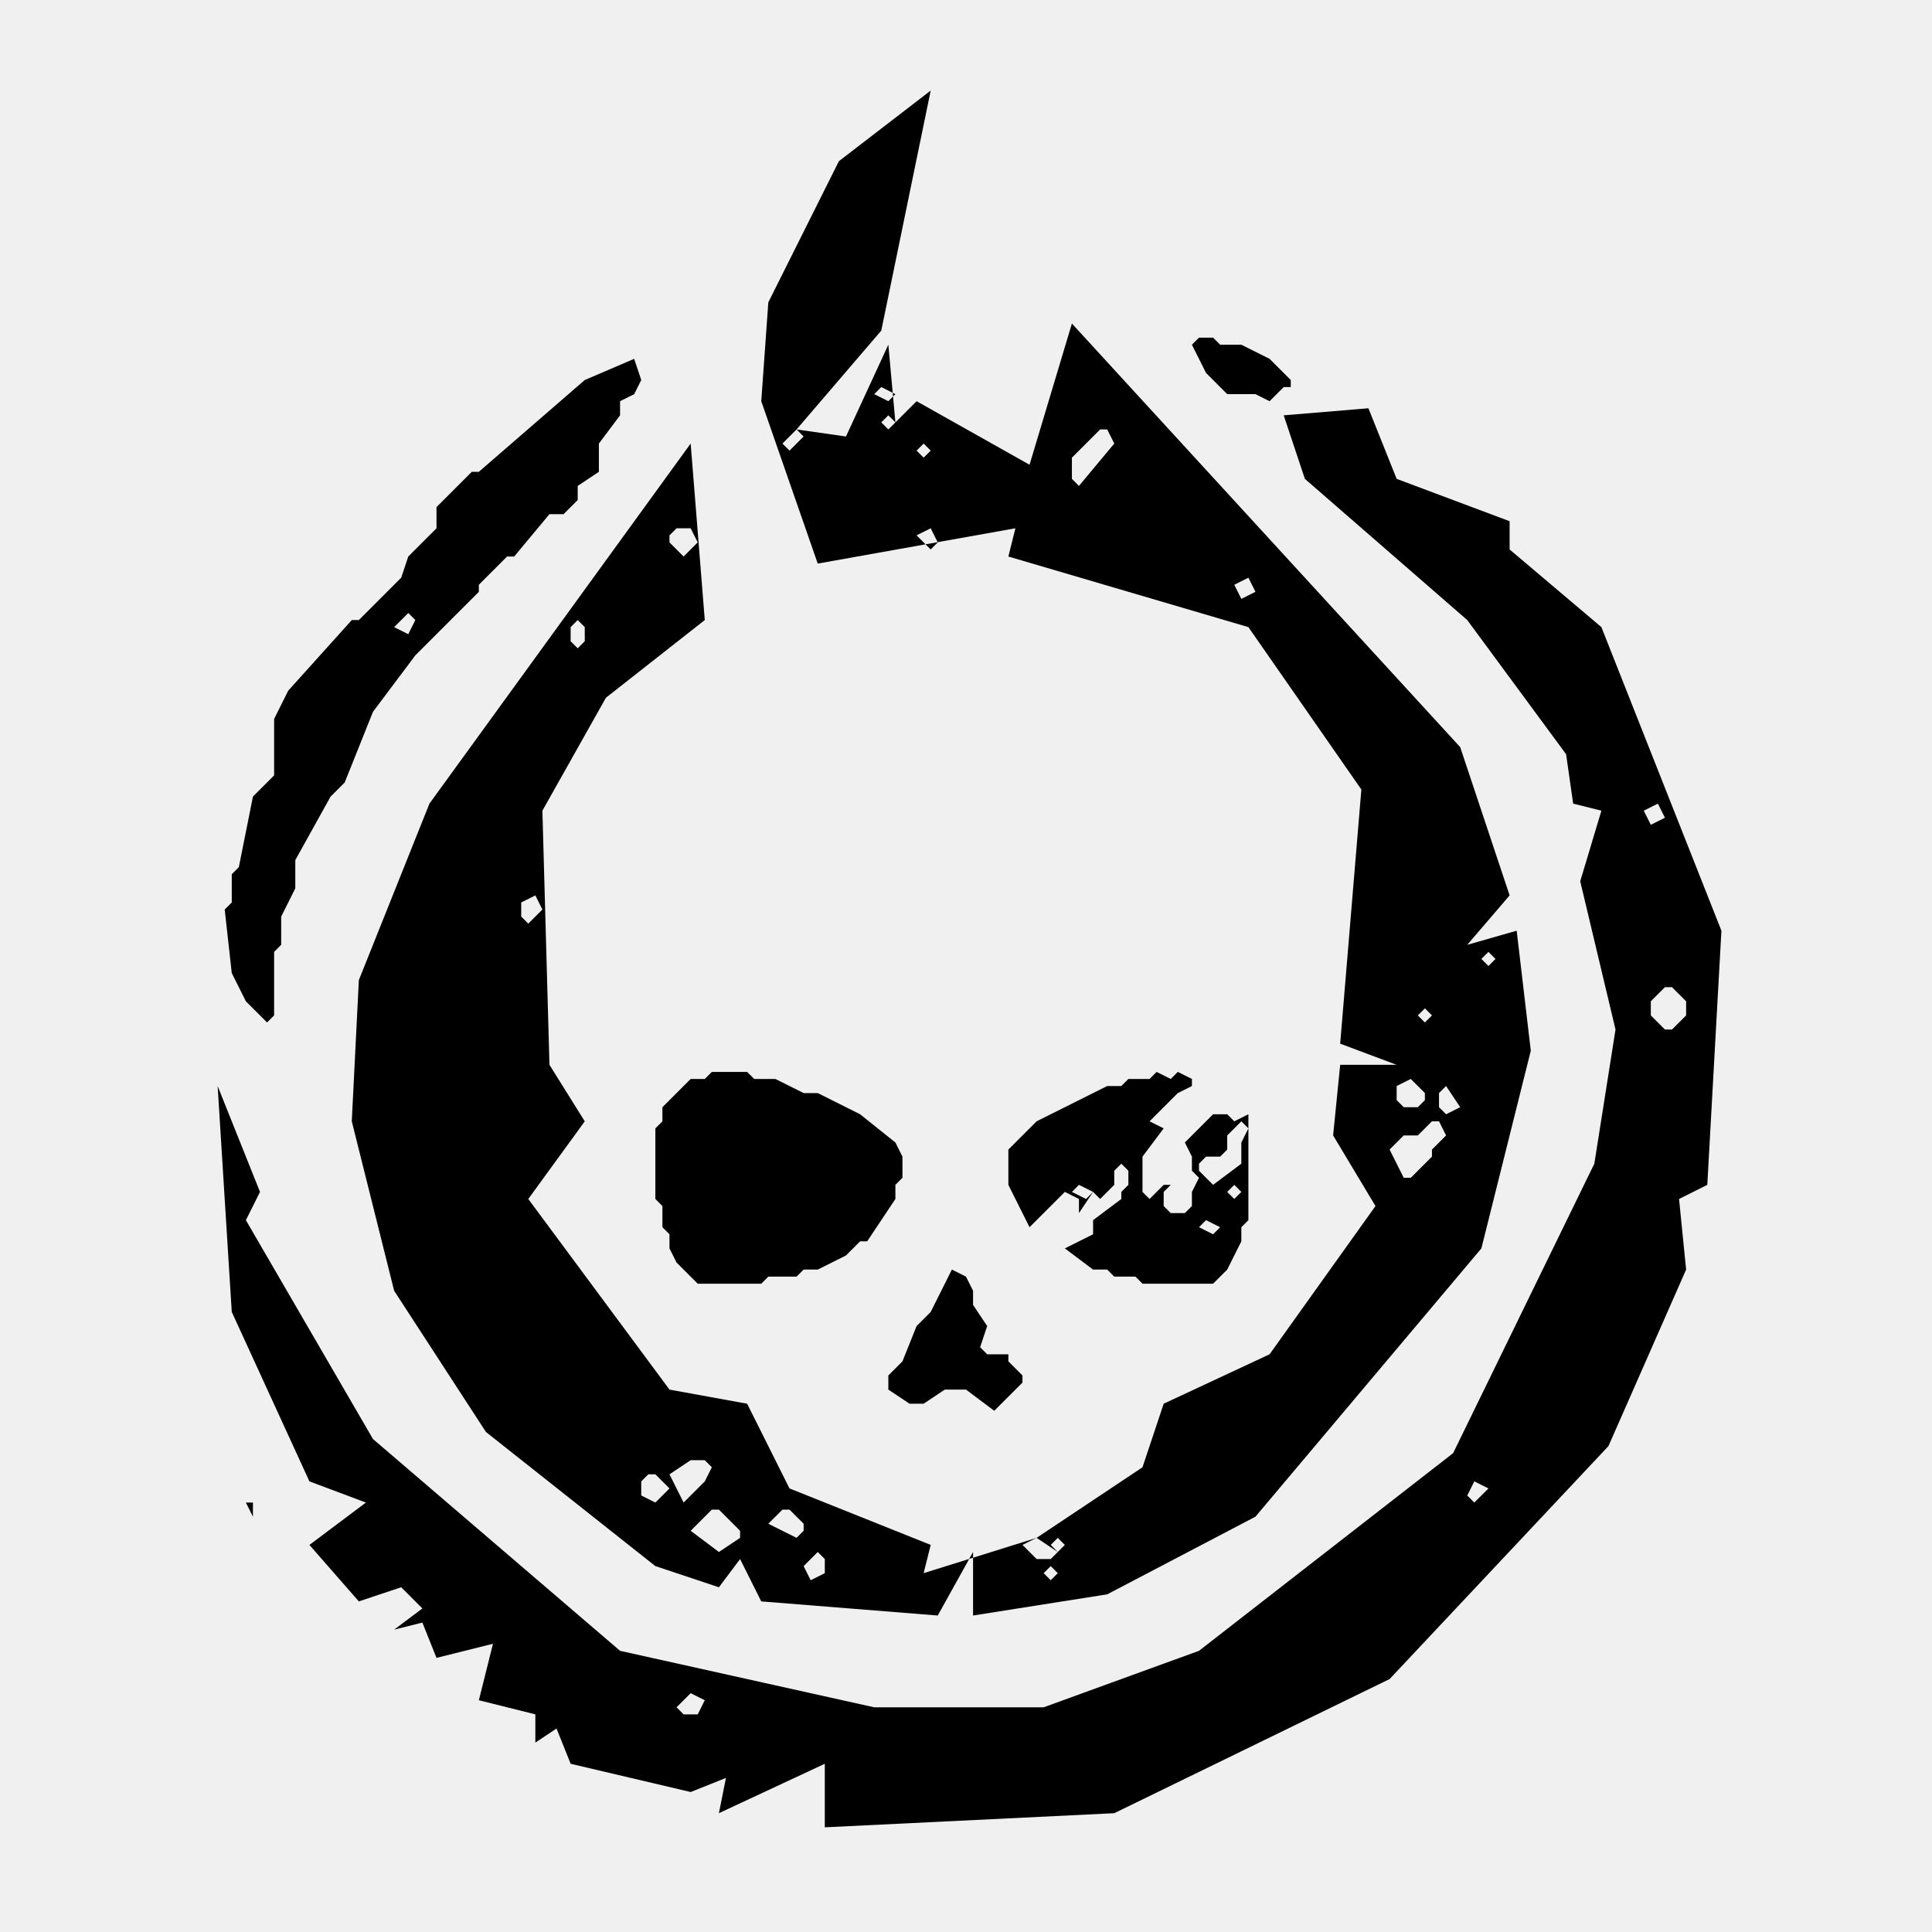
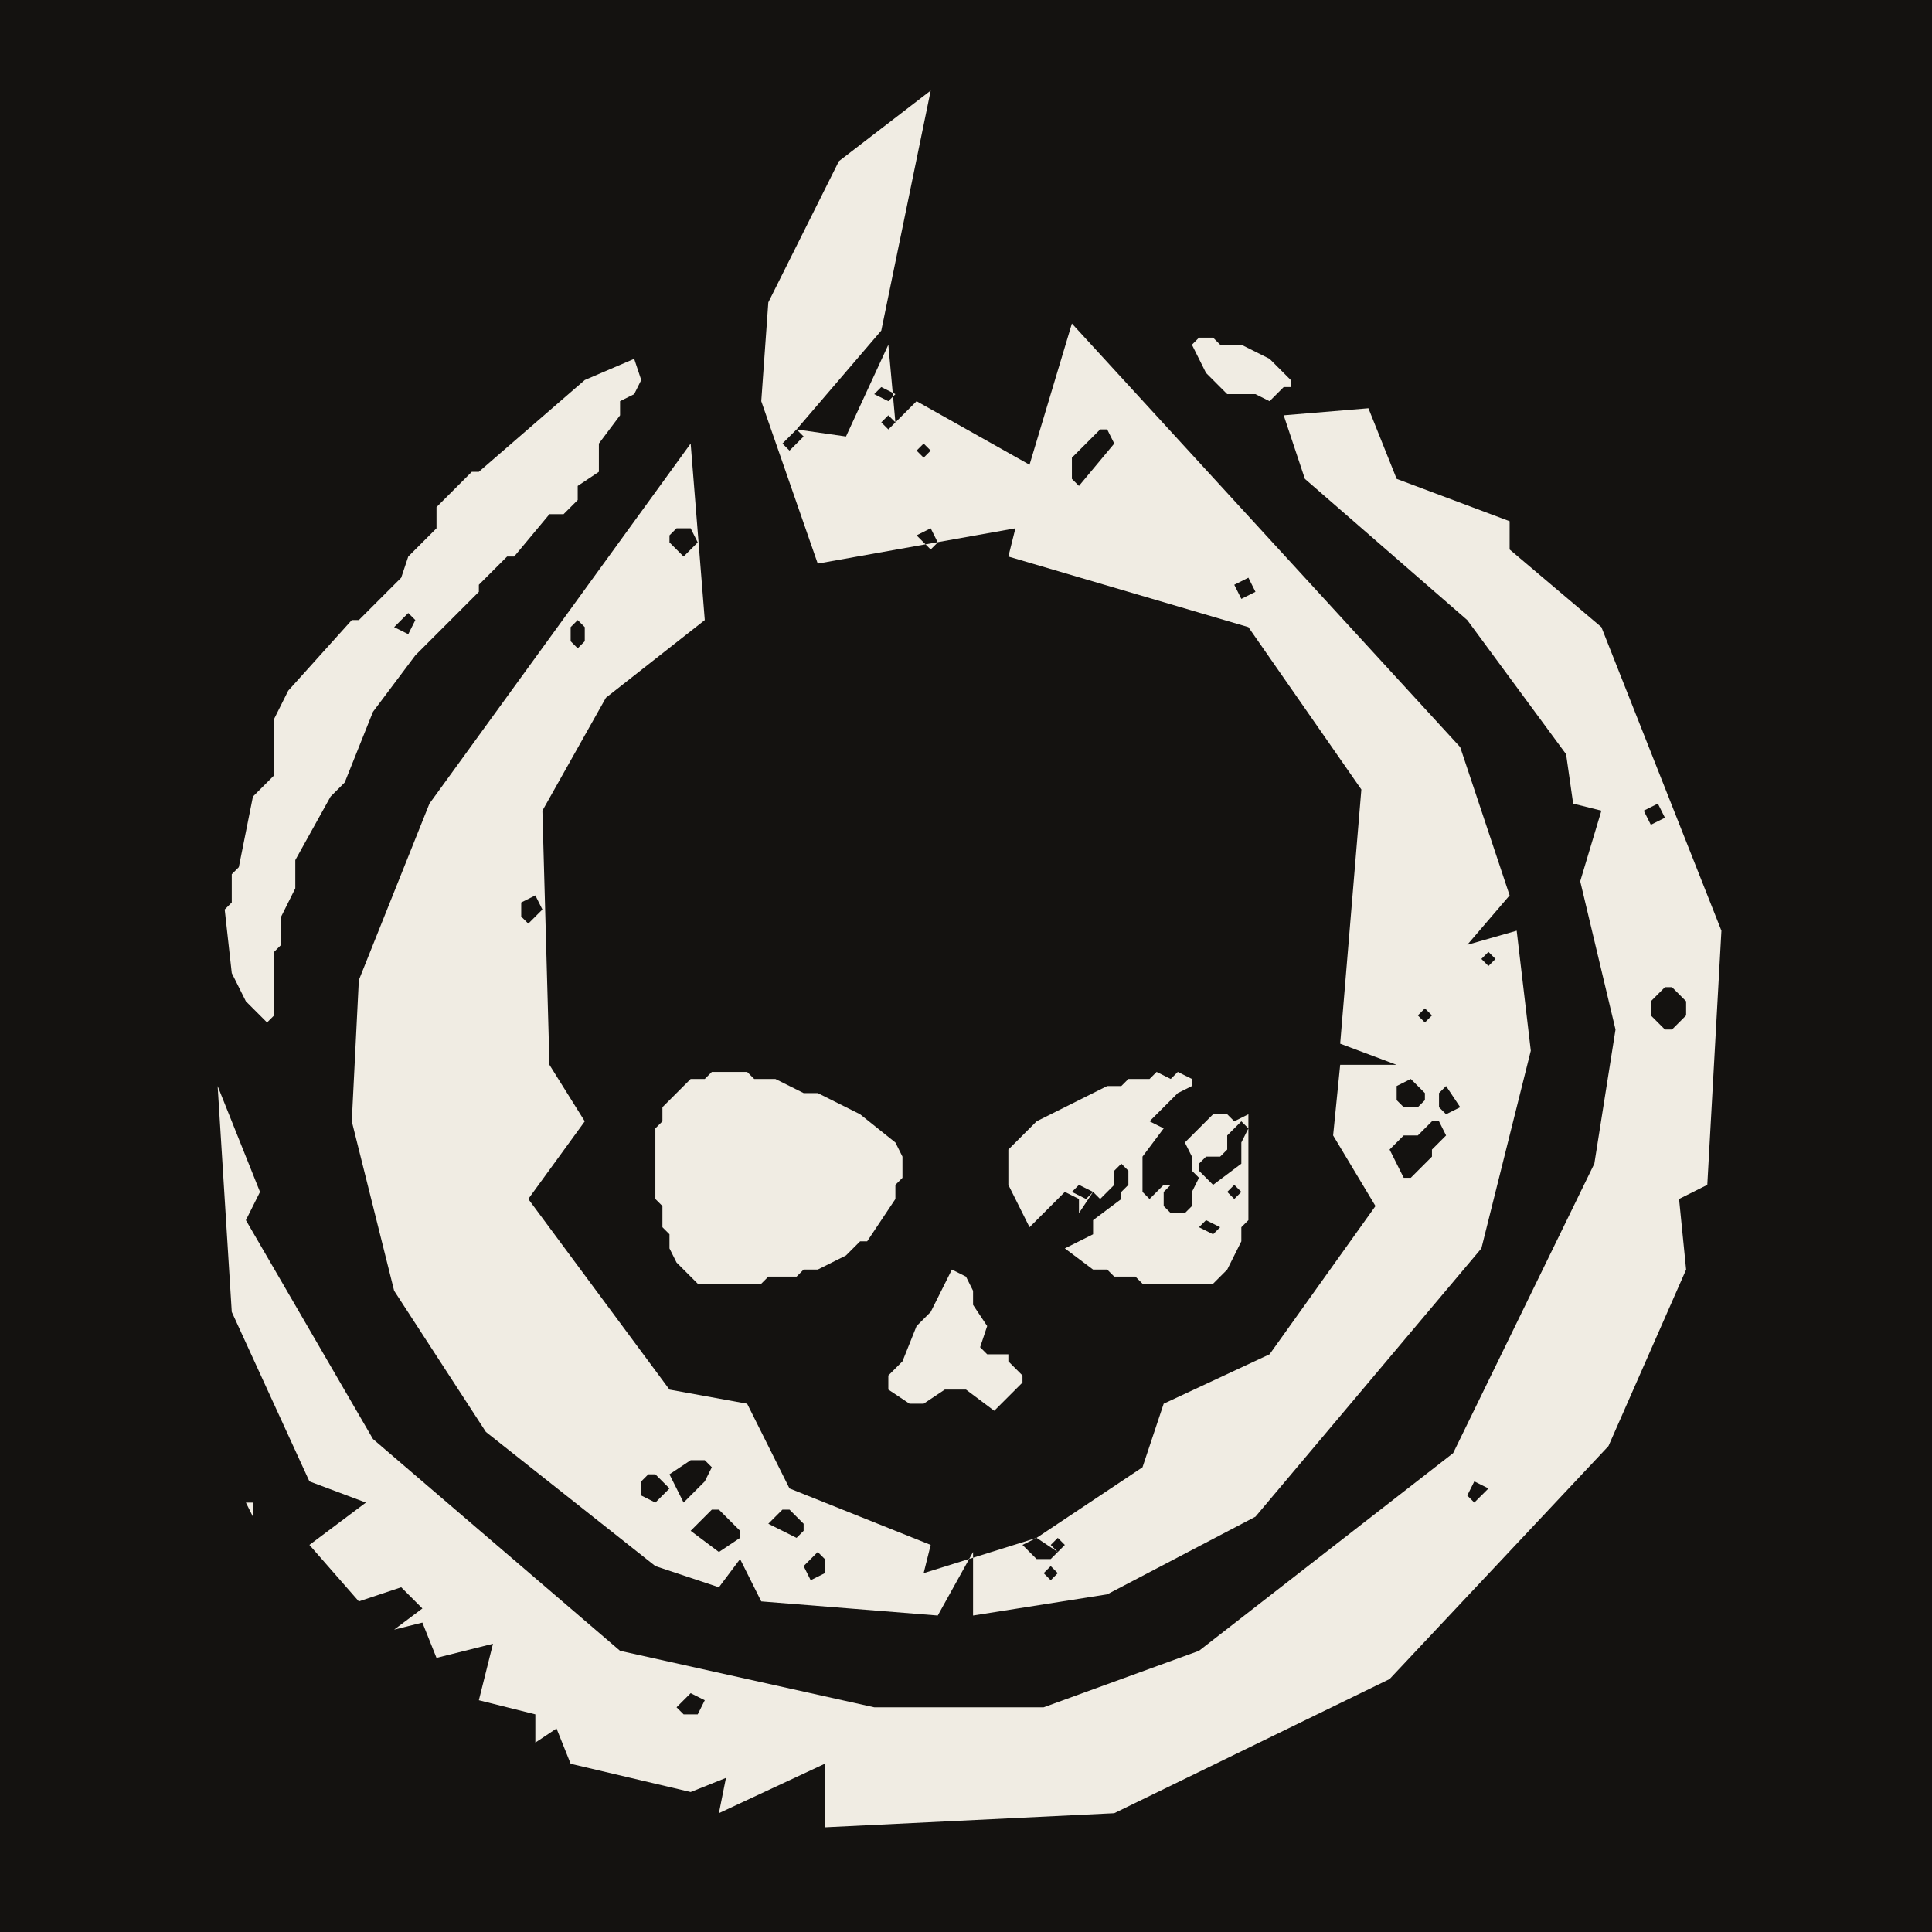
<svg xmlns="http://www.w3.org/2000/svg" style="height: 512px; width: 512px;" viewBox="0 0 512 512" role="img" aria-label="Revenant post-death insert icon">
-   <path d="M0 0h512v512H0z" fill="#ffffff" fill-opacity="0" />
+   <path d="M0 0h512v512H0z" fill="#141210" fill-opacity="1" />
  <svg x="24" y="24" width="464" height="464" viewBox="0 0 216 248" preserveAspectRatio="xMidYMid meet">
    <rect x="0" y="0" width="216" height="248" fill="#ffffff" fill-opacity="0" />
-     <path d="M 6 200 L 7 202 L 7 200 Z M 106 167 L 103 173 L 101 175 L 99 180 L 97 182 L 97 184 L 100 186 L 102 186 L 105 184 L 108 184 L 112 187 L 116 183 L 116 182 L 114 180 L 114 179 L 111 179 L 110 178 L 111 175 L 109 172 L 109 170 L 108 168 Z M 114 150 L 114 155 L 117 161 L 122 156 L 124 157 L 124 159 L 126 156 L 127 157 L 129 155 L 130 156 L 130 157 L 126 160 L 126 162 L 122 164 L 126 167 L 128 167 L 129 168 L 132 168 L 133 169 L 143 169 L 145 167 L 147 163 L 147 161 L 148 160 L 148 145 L 146 146 L 145 145 L 143 145 L 139 149 L 140 151 L 140 153 L 141 154 L 140 156 L 140 158 L 139 159 L 137 159 L 136 158 L 136 156 L 137 155 L 136 155 L 134 157 L 133 156 L 133 151 L 136 147 L 134 146 L 138 142 L 140 141 L 140 140 L 138 139 L 137 140 L 135 139 L 134 140 L 131 140 L 130 141 L 128 141 L 118 146 Z M 141 161 L 142 160 L 144 161 L 143 162 Z M 145 156 L 146 155 L 147 156 L 146 157 Z M 123 156 L 124 155 L 126 156 L 125 157 Z M 130 152 L 131 153 L 131 155 L 130 156 L 129 155 L 129 153 Z M 147 146 L 148 147 L 147 149 L 147 152 L 143 155 L 141 153 L 141 152 L 142 151 L 144 151 L 145 150 L 145 148 Z M 65 144 L 65 146 L 64 147 L 64 157 L 65 158 L 65 161 L 66 162 L 66 164 L 67 166 L 70 169 L 79 169 L 80 168 L 84 168 L 85 167 L 87 167 L 91 165 L 93 163 L 94 163 L 98 157 L 98 155 L 99 154 L 99 151 L 98 149 L 93 145 L 87 142 L 85 142 L 81 140 L 78 140 L 77 139 L 72 139 L 71 140 L 69 140 Z M 165 45 L 153 46 L 156 55 L 179 75 L 193 94 L 194 101 L 198 102 L 195 112 L 200 133 L 197 152 L 177 193 L 141 221 L 119 229 L 95 229 L 59 221 L 24 191 L 6 160 L 8 156 L 2 141 L 4 173 L 15 197 L 23 200 L 15 206 L 22 214 L 28 212 L 31 215 L 27 218 L 31 217 L 33 222 L 41 220 L 39 228 L 47 230 L 47 234 L 50 232 L 52 237 L 69 241 L 74 239 L 73 244 L 88 237 L 88 246 L 129 244 L 168 225 L 199 192 L 210 167 L 209 157 L 213 155 L 215 119 L 198 76 L 185 65 L 185 61 L 169 55 Z M 67 229 L 69 227 L 71 228 L 70 230 L 68 230 Z M 179 199 L 180 197 L 182 198 L 180 200 Z M 207 127 L 208 127 L 210 129 L 210 131 L 208 133 L 207 133 L 205 131 L 205 129 Z M 204 102 L 206 101 L 207 103 L 205 104 Z M 61 38 L 54 41 L 39 54 L 38 54 L 33 59 L 33 62 L 29 66 L 28 69 L 22 75 L 21 75 L 12 85 L 10 89 L 10 97 L 7 100 L 5 110 L 4 111 L 4 115 L 3 116 L 4 125 L 6 129 L 9 132 L 10 131 L 10 122 L 11 121 L 11 117 L 13 113 L 13 109 L 18 100 L 20 98 L 24 88 L 30 80 L 39 71 L 39 70 L 43 66 L 44 66 L 49 60 L 51 60 L 53 58 L 53 56 L 56 54 L 56 50 L 59 46 L 59 44 L 61 43 L 62 41 Z M 27 76 L 29 74 L 30 75 L 29 77 Z M 140 36 L 142 40 L 145 43 L 149 43 L 151 44 L 153 42 L 154 42 L 154 41 L 151 38 L 147 36 L 144 36 L 143 35 L 141 35 Z M 103 0 L 90 10 L 80 30 L 79 44 L 87 67 L 115 62 L 114 66 L 148 76 L 164 99 L 161 135 L 169 138 L 161 138 L 160 148 L 166 158 L 151 179 L 136 186 L 133 195 L 118 205 L 102 210 L 103 206 L 83 198 L 77 186 L 66 184 L 46 157 L 54 146 L 49 138 L 48 102 L 57 86 L 71 75 L 69 50 L 32 101 L 22 126 L 21 146 L 27 170 L 40 190 L 64 209 L 73 212 L 76 208 L 79 214 L 104 216 L 109 207 L 109 216 L 128 213 L 149 202 L 181 164 L 188 136 L 186 119 L 179 121 L 185 114 L 178 93 L 123 33 L 117 53 L 101 44 L 98 47 L 97 36 L 91 49 L 84 48 L 96 34 Z M 119 210 L 120 209 L 121 210 L 120 211 Z M 87 207 L 88 208 L 88 210 L 86 211 L 85 209 Z M 120 206 L 121 205 L 122 206 L 121 207 Z M 116 206 L 118 205 L 121 207 L 120 208 L 118 208 Z M 80 203 L 82 201 L 83 201 L 85 203 L 85 204 L 84 205 Z M 69 204 L 72 201 L 73 201 L 76 204 L 76 205 L 73 207 Z M 62 199 L 62 197 L 63 196 L 64 196 L 66 198 L 64 200 Z M 71 194 L 72 195 L 71 197 L 68 200 L 66 196 L 69 194 Z M 175 146 L 176 148 L 174 150 L 174 151 L 171 154 L 170 154 L 168 150 L 170 148 L 172 148 L 174 146 Z M 175 142 L 176 141 L 178 144 L 176 145 L 175 144 Z M 169 141 L 171 140 L 173 142 L 173 143 L 172 144 L 170 144 L 169 143 Z M 172 131 L 173 130 L 174 131 L 173 132 Z M 181 123 L 182 122 L 183 123 L 182 124 Z M 45 117 L 45 115 L 47 114 L 48 116 L 46 118 Z M 53 75 L 54 76 L 54 78 L 53 79 L 52 78 L 52 76 Z M 146 70 L 148 69 L 149 71 L 147 72 Z M 101 63 L 103 62 L 104 64 L 103 65 Z M 66 63 L 67 62 L 69 62 L 70 64 L 68 66 L 66 64 Z M 101 51 L 102 50 L 103 51 L 102 52 Z M 82 50 L 83 49 L 84 50 L 83 51 Z M 128 48 L 129 50 L 124 56 L 123 55 L 123 52 L 127 48 Z M 83 49 L 84 48 L 85 49 L 84 50 Z M 96 47 L 97 46 L 98 47 L 97 48 Z M 95 43 L 96 42 L 98 43 L 97 44 Z" fill="#000000" fill-opacity="1" fill-rule="evenodd" />
+     <path d="M 6 200 L 7 202 L 7 200 Z M 106 167 L 103 173 L 101 175 L 99 180 L 97 182 L 97 184 L 100 186 L 102 186 L 105 184 L 108 184 L 112 187 L 116 183 L 116 182 L 114 180 L 114 179 L 111 179 L 110 178 L 111 175 L 109 172 L 109 170 L 108 168 Z M 114 150 L 114 155 L 117 161 L 122 156 L 124 157 L 124 159 L 126 156 L 127 157 L 129 155 L 130 156 L 130 157 L 126 160 L 126 162 L 122 164 L 126 167 L 128 167 L 129 168 L 132 168 L 133 169 L 143 169 L 145 167 L 147 163 L 147 161 L 148 160 L 148 145 L 146 146 L 145 145 L 143 145 L 139 149 L 140 151 L 140 153 L 141 154 L 140 156 L 140 158 L 139 159 L 137 159 L 136 158 L 136 156 L 137 155 L 136 155 L 134 157 L 133 156 L 133 151 L 136 147 L 134 146 L 138 142 L 140 141 L 140 140 L 138 139 L 137 140 L 135 139 L 134 140 L 131 140 L 130 141 L 128 141 L 118 146 Z M 141 161 L 142 160 L 144 161 L 143 162 Z M 145 156 L 146 155 L 147 156 L 146 157 Z M 123 156 L 124 155 L 126 156 L 125 157 Z M 130 152 L 131 153 L 131 155 L 130 156 L 129 155 L 129 153 Z M 147 146 L 148 147 L 147 149 L 147 152 L 143 155 L 141 153 L 141 152 L 142 151 L 144 151 L 145 150 L 145 148 Z M 65 144 L 65 146 L 64 147 L 64 157 L 65 158 L 65 161 L 66 162 L 66 164 L 67 166 L 70 169 L 79 169 L 80 168 L 84 168 L 85 167 L 87 167 L 91 165 L 93 163 L 94 163 L 98 157 L 98 155 L 99 154 L 99 151 L 98 149 L 93 145 L 87 142 L 85 142 L 81 140 L 78 140 L 77 139 L 72 139 L 71 140 L 69 140 Z M 165 45 L 153 46 L 156 55 L 179 75 L 193 94 L 194 101 L 198 102 L 195 112 L 200 133 L 197 152 L 177 193 L 141 221 L 119 229 L 95 229 L 59 221 L 24 191 L 6 160 L 8 156 L 2 141 L 4 173 L 15 197 L 23 200 L 15 206 L 22 214 L 28 212 L 31 215 L 27 218 L 31 217 L 33 222 L 41 220 L 39 228 L 47 230 L 47 234 L 50 232 L 52 237 L 69 241 L 74 239 L 73 244 L 88 237 L 88 246 L 129 244 L 168 225 L 199 192 L 210 167 L 209 157 L 213 155 L 215 119 L 198 76 L 185 65 L 185 61 L 169 55 Z M 67 229 L 69 227 L 71 228 L 70 230 L 68 230 Z M 179 199 L 180 197 L 182 198 L 180 200 Z M 207 127 L 208 127 L 210 129 L 210 131 L 208 133 L 207 133 L 205 131 L 205 129 Z M 204 102 L 206 101 L 207 103 L 205 104 Z M 61 38 L 54 41 L 39 54 L 38 54 L 33 59 L 33 62 L 29 66 L 28 69 L 22 75 L 21 75 L 12 85 L 10 89 L 10 97 L 7 100 L 5 110 L 4 111 L 4 115 L 3 116 L 4 125 L 6 129 L 9 132 L 10 131 L 10 122 L 11 121 L 11 117 L 13 113 L 13 109 L 18 100 L 20 98 L 24 88 L 30 80 L 39 71 L 39 70 L 43 66 L 44 66 L 49 60 L 51 60 L 53 58 L 53 56 L 56 54 L 56 50 L 59 46 L 59 44 L 61 43 L 62 41 Z M 27 76 L 29 74 L 30 75 L 29 77 Z M 140 36 L 142 40 L 145 43 L 149 43 L 151 44 L 153 42 L 154 42 L 154 41 L 151 38 L 147 36 L 144 36 L 143 35 L 141 35 Z M 103 0 L 90 10 L 80 30 L 79 44 L 87 67 L 115 62 L 114 66 L 148 76 L 164 99 L 161 135 L 169 138 L 161 138 L 160 148 L 166 158 L 151 179 L 136 186 L 133 195 L 118 205 L 102 210 L 103 206 L 83 198 L 77 186 L 66 184 L 46 157 L 54 146 L 49 138 L 48 102 L 57 86 L 71 75 L 69 50 L 32 101 L 22 126 L 21 146 L 27 170 L 40 190 L 64 209 L 73 212 L 76 208 L 79 214 L 104 216 L 109 207 L 109 216 L 128 213 L 149 202 L 181 164 L 188 136 L 186 119 L 179 121 L 185 114 L 178 93 L 123 33 L 117 53 L 101 44 L 98 47 L 97 36 L 91 49 L 84 48 L 96 34 Z M 119 210 L 120 209 L 121 210 L 120 211 Z M 87 207 L 88 208 L 88 210 L 86 211 L 85 209 Z M 120 206 L 121 205 L 122 206 L 121 207 Z M 116 206 L 118 205 L 121 207 L 120 208 L 118 208 Z M 80 203 L 82 201 L 83 201 L 85 203 L 85 204 L 84 205 Z M 69 204 L 72 201 L 73 201 L 76 204 L 76 205 L 73 207 Z M 62 199 L 62 197 L 63 196 L 64 196 L 66 198 L 64 200 Z M 71 194 L 72 195 L 71 197 L 68 200 L 66 196 L 69 194 Z M 175 146 L 176 148 L 174 150 L 174 151 L 171 154 L 170 154 L 168 150 L 170 148 L 172 148 L 174 146 Z M 175 142 L 176 141 L 178 144 L 176 145 L 175 144 Z M 169 141 L 171 140 L 173 142 L 173 143 L 172 144 L 170 144 L 169 143 Z M 172 131 L 173 130 L 174 131 L 173 132 Z M 181 123 L 182 122 L 183 123 L 182 124 Z M 45 117 L 45 115 L 47 114 L 48 116 L 46 118 Z M 53 75 L 54 76 L 54 78 L 53 79 L 52 78 L 52 76 Z M 146 70 L 148 69 L 149 71 L 147 72 Z M 101 63 L 103 62 L 104 64 L 103 65 Z M 66 63 L 67 62 L 69 62 L 70 64 L 68 66 L 66 64 Z M 101 51 L 102 50 L 103 51 L 102 52 Z M 82 50 L 83 49 L 84 50 L 83 51 Z M 128 48 L 129 50 L 124 56 L 123 55 L 123 52 L 127 48 Z M 83 49 L 84 48 L 85 49 L 84 50 Z M 96 47 L 97 46 L 98 47 L 97 48 Z M 95 43 L 96 42 L 98 43 L 97 44 Z" fill="#f0ece3" fill-opacity="1" fill-rule="evenodd" />
  </svg>
</svg>
